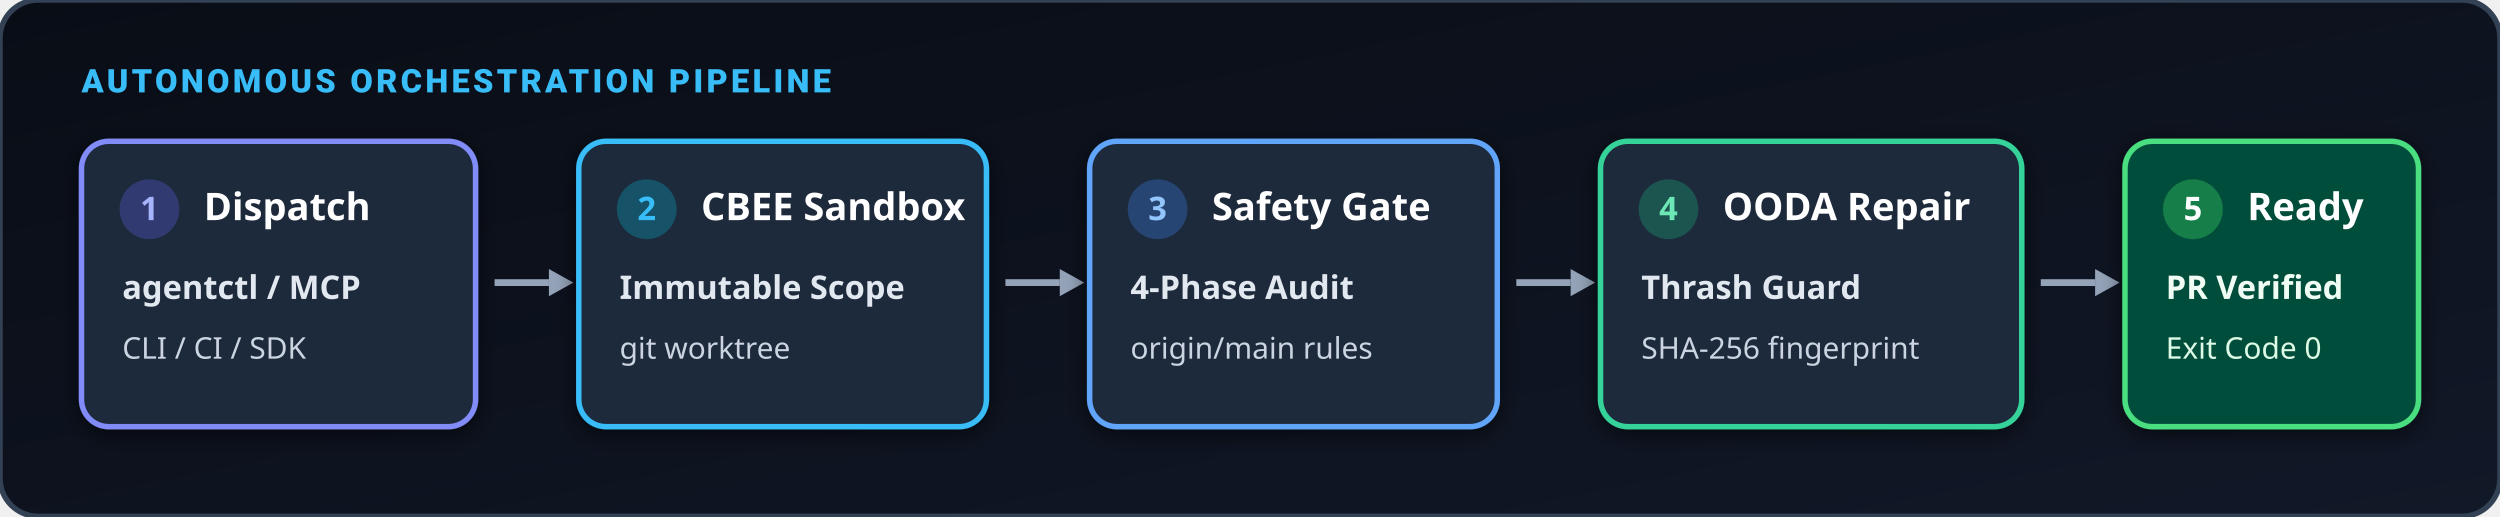
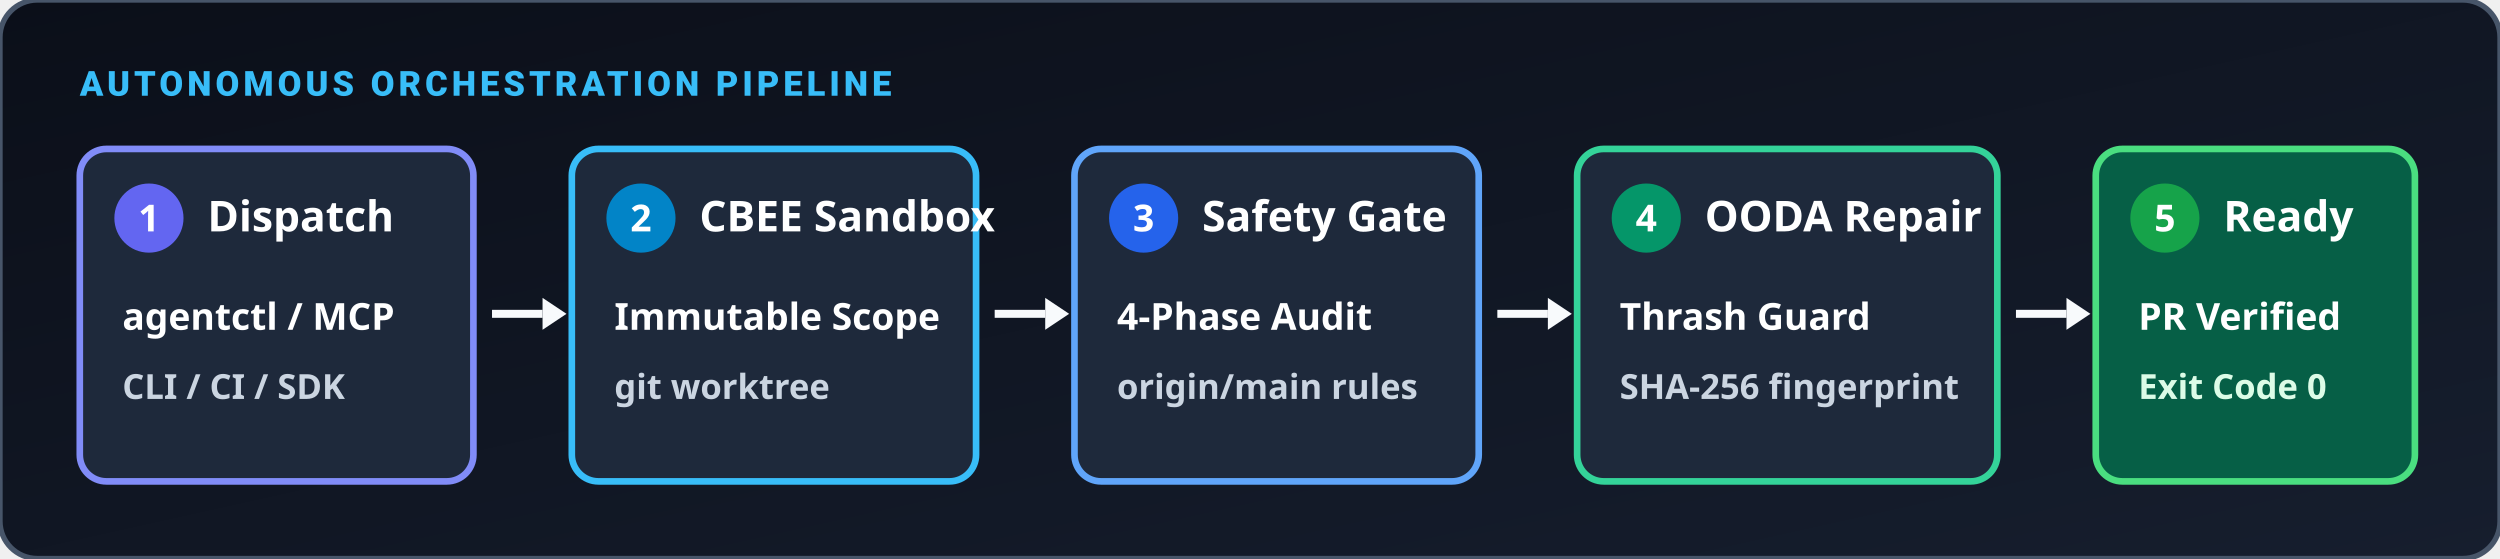
- <svg xmlns="http://www.w3.org/2000/svg" viewBox="0 0 920 190" width="100%" height="100%">
+ <svg xmlns="http://www.w3.org/2000/svg" viewBox="0 0 940 210" width="100%" height="100%">
  <defs>
    <linearGradient id="bg-grad" x1="0%" y1="0%" x2="100%" y2="100%">
-       <stop offset="0%" stop-color="#090d16" />
-       <stop offset="100%" stop-color="#111827" />
+       <stop offset="0%" stop-color="#0b0f19" />
+       <stop offset="100%" stop-color="#161e2e" />
    </linearGradient>
-     <filter id="glow" x="-20%" y="-20%" width="140%" height="140%">
-       <feDropShadow dx="0" dy="2" stdDeviation="4" flood-color="#000" flood-opacity="0.6" />
-     </filter>
  </defs>
-   <rect width="920" height="190" rx="14" fill="url(#bg-grad)" stroke="#334155" stroke-width="2" />
-   <text x="30" y="34" fill="#38bdf8" font-family="-apple-system, BlinkMacSystemFont, 'Segoe UI', Roboto, sans-serif" font-size="12" font-weight="800" letter-spacing="1.2">AUTONOMOUS ORCHESTRATION PIPELINE</text>
-   <g transform="translate(30, 52)" filter="url(#glow)">
-     <rect width="145" height="105" rx="10" fill="#1e293b" stroke="#818cf8" stroke-width="2" />
-     <circle cx="25" cy="25" r="11" fill="#6366f1" opacity="0.3" />
-     <text x="25" y="29" text-anchor="middle" fill="#a5b4fc" font-family="sans-serif" font-size="12" font-weight="800">1</text>
-     <text x="45" y="29" fill="#ffffff" font-family="sans-serif" font-size="14" font-weight="700">Dispatch</text>
-     <text x="15" y="58" fill="#e2e8f0" font-family="sans-serif" font-size="12" font-weight="600">agentctl / MCP</text>
-     <text x="15" y="80" fill="#cbd5e1" font-family="sans-serif" font-size="11">CLI / CI / SDK</text>
+   <rect width="940" height="210" rx="14" fill="url(#bg-grad)" stroke="#475569" stroke-width="2" />
+   <text x="30" y="36" fill="#38bdf8" font-family="-apple-system, BlinkMacSystemFont, 'Segoe UI', Roboto, sans-serif" font-size="13" font-weight="900" letter-spacing="1.5">AUTONOMOUS ORCHESTRATION PIPELINE</text>
+   <g transform="translate(30, 56)">
+     <rect width="148" height="125" rx="10" fill="#1e293b" stroke="#818cf8" stroke-width="2.5" />
+     <circle cx="26" cy="26" r="13" fill="#6366f1" />
+     <text x="26" y="31" text-anchor="middle" fill="#ffffff" font-family="sans-serif" font-size="14" font-weight="900">1</text>
+     <text x="48" y="31" fill="#ffffff" font-family="sans-serif" font-size="16" font-weight="800">Dispatch</text>
+     <text x="16" y="68" fill="#ffffff" font-family="sans-serif" font-size="14" font-weight="700">agentctl / MCP</text>
+     <text x="16" y="94" fill="#cbd5e1" font-family="sans-serif" font-size="13" font-weight="600">CLI / CI / SDK</text>
  </g>
-   <path d="M 182 104 L 202 104" stroke="#94a3b8" stroke-width="2.5" />
-   <polygon points="202,99 211,104 202,109" fill="#94a3b8" />
-   <g transform="translate(213, 52)" filter="url(#glow)">
-     <rect width="150" height="105" rx="10" fill="#1e293b" stroke="#38bdf8" stroke-width="2" />
-     <circle cx="25" cy="25" r="11" fill="#06b6d4" opacity="0.3" />
-     <text x="25" y="29" text-anchor="middle" fill="#38bdf8" font-family="sans-serif" font-size="12" font-weight="800">2</text>
-     <text x="45" y="29" fill="#ffffff" font-family="sans-serif" font-size="14" font-weight="700">CBEE Sandbox</text>
-     <text x="15" y="58" fill="#e2e8f0" font-family="sans-serif" font-size="12" font-weight="600">Immutable Scope</text>
-     <text x="15" y="80" fill="#cbd5e1" font-family="sans-serif" font-size="11">git worktree</text>
+   <path d="M 185 118 L 204 118" stroke="#f8fafc" stroke-width="3" />
+   <polygon points="204,112 213,118 204,124" fill="#f8fafc" />
+   <g transform="translate(215, 56)">
+     <rect width="152" height="125" rx="10" fill="#1e293b" stroke="#38bdf8" stroke-width="2.5" />
+     <circle cx="26" cy="26" r="13" fill="#0284c7" />
+     <text x="26" y="31" text-anchor="middle" fill="#ffffff" font-family="sans-serif" font-size="14" font-weight="900">2</text>
+     <text x="48" y="31" fill="#ffffff" font-family="sans-serif" font-size="16" font-weight="800">CBEE Sandbox</text>
+     <text x="16" y="68" fill="#ffffff" font-family="sans-serif" font-size="14" font-weight="700">Immutable Scope</text>
+     <text x="16" y="94" fill="#cbd5e1" font-family="sans-serif" font-size="13" font-weight="600">git worktree</text>
  </g>
-   <path d="M 370 104 L 390 104" stroke="#94a3b8" stroke-width="2.5" />
-   <polygon points="390,99 399,104 390,109" fill="#94a3b8" />
-   <g transform="translate(401, 52)" filter="url(#glow)">
-     <rect width="150" height="105" rx="10" fill="#1e293b" stroke="#60a5fa" stroke-width="2" />
-     <circle cx="25" cy="25" r="11" fill="#3b82f6" opacity="0.3" />
-     <text x="25" y="29" text-anchor="middle" fill="#93c5fd" font-family="sans-serif" font-size="12" font-weight="800">3</text>
-     <text x="45" y="29" fill="#ffffff" font-family="sans-serif" font-size="14" font-weight="700">Safety Gate</text>
-     <text x="15" y="58" fill="#e2e8f0" font-family="sans-serif" font-size="12" font-weight="600">4-Phase Audit</text>
-     <text x="15" y="80" fill="#cbd5e1" font-family="sans-serif" font-size="11">origin/main rules</text>
+   <path d="M 374 118 L 393 118" stroke="#f8fafc" stroke-width="3" />
+   <polygon points="393,112 402,118 393,124" fill="#f8fafc" />
+   <g transform="translate(404, 56)">
+     <rect width="152" height="125" rx="10" fill="#1e293b" stroke="#60a5fa" stroke-width="2.5" />
+     <circle cx="26" cy="26" r="13" fill="#2563eb" />
+     <text x="26" y="31" text-anchor="middle" fill="#ffffff" font-family="sans-serif" font-size="14" font-weight="900">3</text>
+     <text x="48" y="31" fill="#ffffff" font-family="sans-serif" font-size="16" font-weight="800">Safety Gate</text>
+     <text x="16" y="68" fill="#ffffff" font-family="sans-serif" font-size="14" font-weight="700">4-Phase Audit</text>
+     <text x="16" y="94" fill="#cbd5e1" font-family="sans-serif" font-size="13" font-weight="600">origin/main rules</text>
  </g>
-   <path d="M 558 104 L 578 104" stroke="#94a3b8" stroke-width="2.5" />
-   <polygon points="578,99 587,104 578,109" fill="#94a3b8" />
-   <g transform="translate(589, 52)" filter="url(#glow)">
-     <rect width="155" height="105" rx="10" fill="#1e293b" stroke="#34d399" stroke-width="2" />
-     <circle cx="25" cy="25" r="11" fill="#10b981" opacity="0.3" />
-     <text x="25" y="29" text-anchor="middle" fill="#6ee7b7" font-family="sans-serif" font-size="12" font-weight="800">4</text>
-     <text x="45" y="29" fill="#ffffff" font-family="sans-serif" font-size="14" font-weight="700">OODA Repair</text>
-     <text x="15" y="58" fill="#e2e8f0" font-family="sans-serif" font-size="12" font-weight="600">Thrash Guard</text>
-     <text x="15" y="80" fill="#cbd5e1" font-family="sans-serif" font-size="11">SHA-256 fingerprint</text>
+   <path d="M 563 118 L 582 118" stroke="#f8fafc" stroke-width="3" />
+   <polygon points="582,112 591,118 582,124" fill="#f8fafc" />
+   <g transform="translate(593, 56)">
+     <rect width="158" height="125" rx="10" fill="#1e293b" stroke="#34d399" stroke-width="2.5" />
+     <circle cx="26" cy="26" r="13" fill="#059669" />
+     <text x="26" y="31" text-anchor="middle" fill="#ffffff" font-family="sans-serif" font-size="14" font-weight="900">4</text>
+     <text x="48" y="31" fill="#ffffff" font-family="sans-serif" font-size="16" font-weight="800">OODA Repair</text>
+     <text x="16" y="68" fill="#ffffff" font-family="sans-serif" font-size="14" font-weight="700">Thrash Guard</text>
+     <text x="16" y="94" fill="#cbd5e1" font-family="sans-serif" font-size="13" font-weight="600">SHA-256 fingerprint</text>
  </g>
-   <path d="M 751 104 L 771 104" stroke="#94a3b8" stroke-width="2.5" />
-   <polygon points="771,99 780,104 771,109" fill="#94a3b8" />
-   <g transform="translate(782, 52)" filter="url(#glow)">
-     <rect width="108" height="105" rx="10" fill="#064e3b" stroke="#4ade80" stroke-width="2" />
-     <circle cx="25" cy="25" r="11" fill="#22c55e" opacity="0.4" />
-     <text x="25" y="29" text-anchor="middle" fill="#ffffff" font-family="sans-serif" font-size="12" font-weight="800">5</text>
-     <text x="45" y="29" fill="#ffffff" font-family="sans-serif" font-size="14" font-weight="700">Ready</text>
-     <text x="15" y="58" fill="#f0fdf4" font-family="sans-serif" font-size="12" font-weight="600">PR Verified</text>
-     <text x="15" y="80" fill="#dcfce7" font-family="sans-serif" font-size="11">Exit Code 0</text>
+   <path d="M 758 118 L 777 118" stroke="#f8fafc" stroke-width="3" />
+   <polygon points="777,112 786,118 777,124" fill="#f8fafc" />
+   <g transform="translate(788, 56)">
+     <rect width="120" height="125" rx="10" fill="#065f46" stroke="#4ade80" stroke-width="2.5" />
+     <circle cx="26" cy="26" r="13" fill="#16a34a" />
+     <text x="26" y="31" text-anchor="middle" fill="#ffffff" font-family="sans-serif" font-size="14" font-weight="900">5</text>
+     <text x="48" y="31" fill="#ffffff" font-family="sans-serif" font-size="16" font-weight="800">Ready</text>
+     <text x="16" y="68" fill="#ffffff" font-family="sans-serif" font-size="14" font-weight="800">PR Verified</text>
+     <text x="16" y="94" fill="#dcfce7" font-family="sans-serif" font-size="13" font-weight="700">Exit Code 0</text>
  </g>
</svg>
